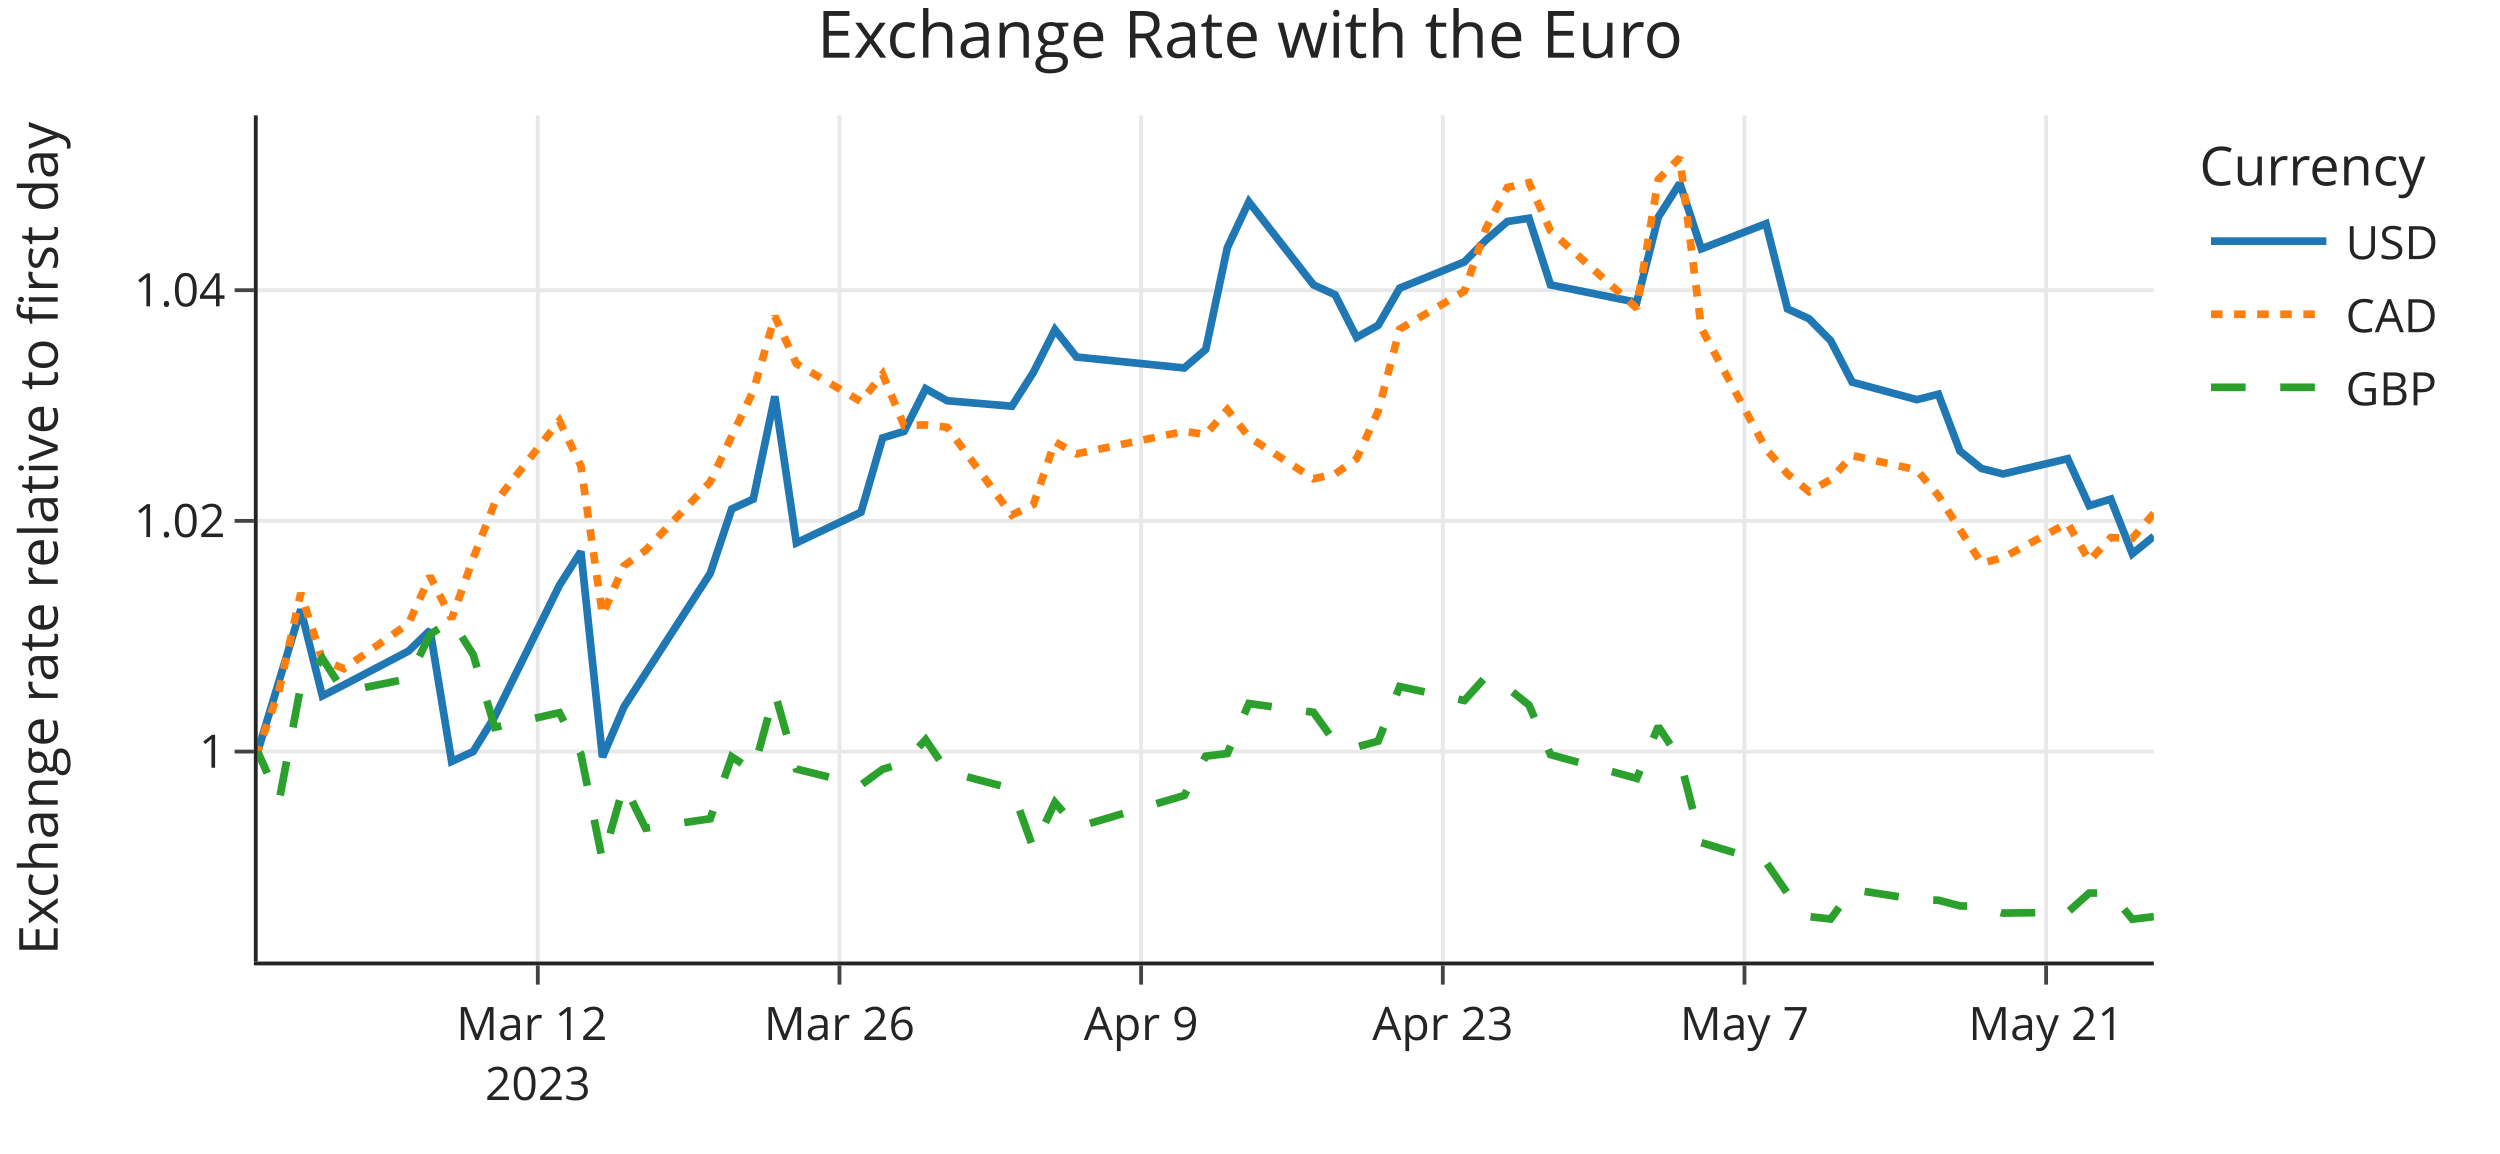
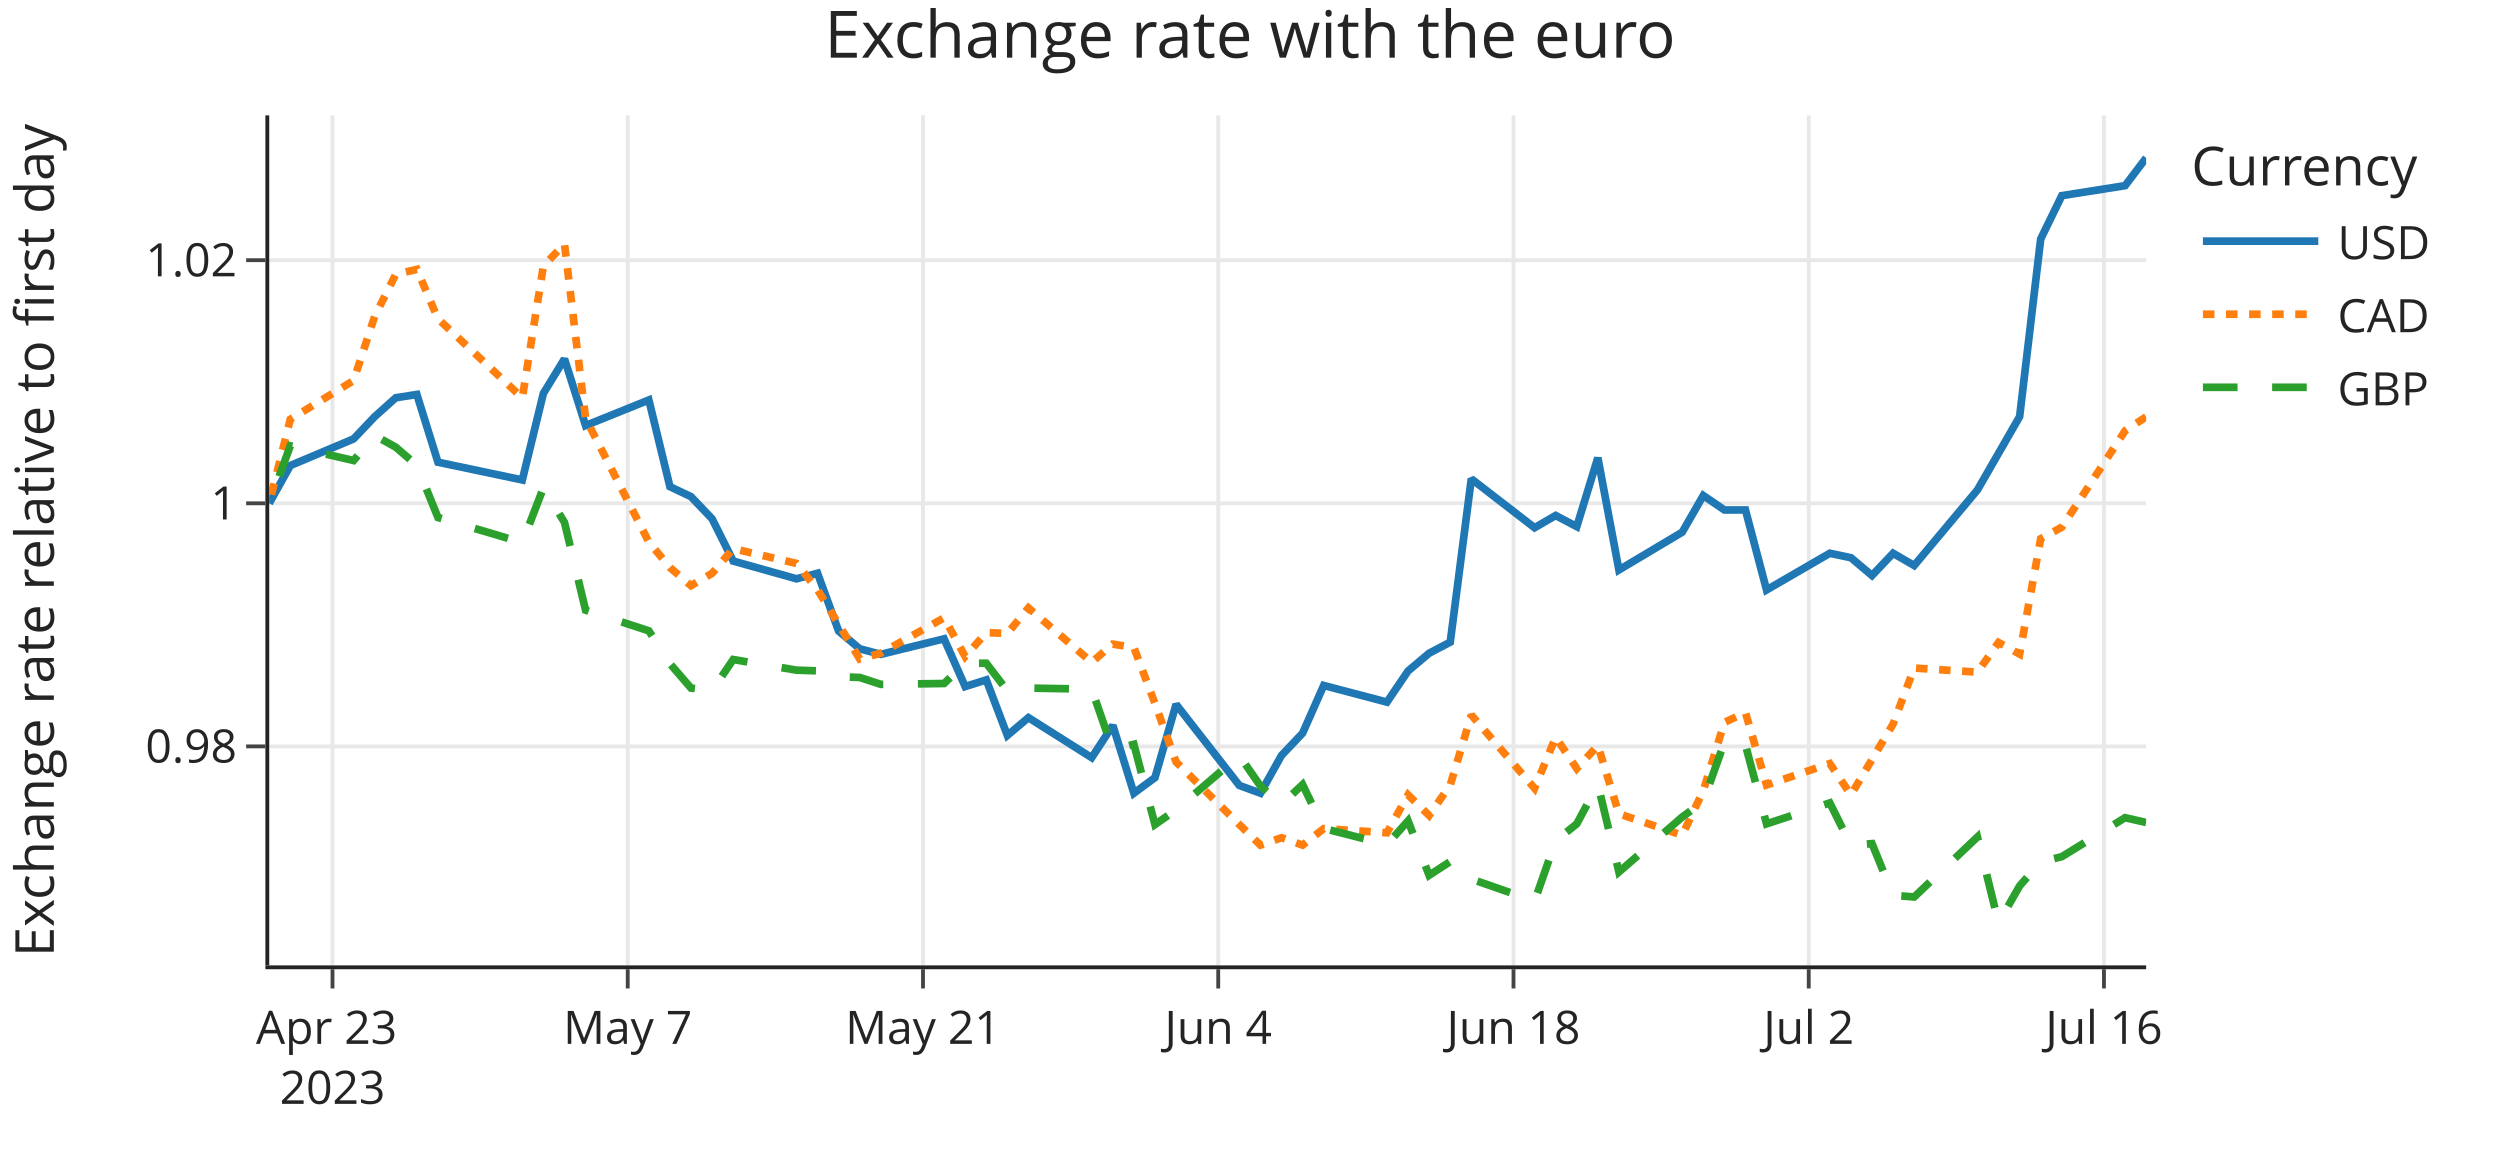
<svg xmlns="http://www.w3.org/2000/svg" class="main-svg" width="650" height="300" style="" viewBox="0 0 650 300">
  <rect x="0" y="0" width="650" height="300" style="fill: rgb(255, 255, 255); fill-opacity: 1;" />
-   <defs id="defs-489517">
+   <defs id="defs-4fe3fc">
    <g class="clips">
-       <clipPath id="clip489517xyplot" class="plotclip">
-         <rect width="493" height="220" />
-       </clipPath>
-       <clipPath class="axesclip" id="clip489517x">
-         <rect x="67" y="0" width="493" height="300" />
-       </clipPath>
-       <clipPath class="axesclip" id="clip489517y">
-         <rect x="0" y="30" width="650" height="220" />
-       </clipPath>
-       <clipPath class="axesclip" id="clip489517xy">
-         <rect x="67" y="30" width="493" height="220" />
+       <clipPath id="clip4fe3fcxyplot" class="plotclip">
+         <rect width="488" height="221" />
+       </clipPath>
+       <clipPath class="axesclip" id="clip4fe3fcx">
+         <rect x="70" y="0" width="488" height="300" />
+       </clipPath>
+       <clipPath class="axesclip" id="clip4fe3fcy">
+         <rect x="0" y="30" width="650" height="221" />
+       </clipPath>
+       <clipPath class="axesclip" id="clip4fe3fcxy">
+         <rect x="70" y="30" width="488" height="221" />
      </clipPath>
    </g>
    <g class="gradients" />
    <g class="patterns" />
  </defs>
  <g class="bglayer" />
  <g class="layer-below">
    <g class="imagelayer" />
    <g class="shapelayer" />
  </g>
  <g class="cartesianlayer">
    <g class="subplot xy">
      <g class="layer-subplot">
        <g class="shapelayer" />
        <g class="imagelayer" />
      </g>
+       <g class="minor-gridlayer">
+         <g class="x" />
+         <g class="y" />
+       </g>
      <g class="gridlayer">
        <g class="x">
-           <path class="xgrid crisp" transform="translate(139.83,0)" d="M0,30v220" style="stroke: rgb(232, 232, 232); stroke-opacity: 1; stroke-width: 1px;" />
-           <path class="xgrid crisp" transform="translate(218.26,0)" d="M0,30v220" style="stroke: rgb(232, 232, 232); stroke-opacity: 1; stroke-width: 1px;" />
-           <path class="xgrid crisp" transform="translate(296.69,0)" d="M0,30v220" style="stroke: rgb(232, 232, 232); stroke-opacity: 1; stroke-width: 1px;" />
-           <path class="xgrid crisp" transform="translate(375.13,0)" d="M0,30v220" style="stroke: rgb(232, 232, 232); stroke-opacity: 1; stroke-width: 1px;" />
-           <path class="xgrid crisp" transform="translate(453.56,0)" d="M0,30v220" style="stroke: rgb(232, 232, 232); stroke-opacity: 1; stroke-width: 1px;" />
-           <path class="xgrid crisp" transform="translate(531.99,0)" d="M0,30v220" style="stroke: rgb(232, 232, 232); stroke-opacity: 1; stroke-width: 1px;" />
+           <path class="xgrid crisp" transform="translate(86.45,0)" d="M0,30v221" style="stroke: rgb(232, 232, 232); stroke-opacity: 1; stroke-width: 1px;" />
+           <path class="xgrid crisp" transform="translate(163.21,0)" d="M0,30v221" style="stroke: rgb(232, 232, 232); stroke-opacity: 1; stroke-width: 1px;" />
+           <path class="xgrid crisp" transform="translate(239.98,0)" d="M0,30v221" style="stroke: rgb(232, 232, 232); stroke-opacity: 1; stroke-width: 1px;" />
+           <path class="xgrid crisp" transform="translate(316.74,0)" d="M0,30v221" style="stroke: rgb(232, 232, 232); stroke-opacity: 1; stroke-width: 1px;" />
+           <path class="xgrid crisp" transform="translate(393.51,0)" d="M0,30v221" style="stroke: rgb(232, 232, 232); stroke-opacity: 1; stroke-width: 1px;" />
+           <path class="xgrid crisp" transform="translate(470.27,0)" d="M0,30v221" style="stroke: rgb(232, 232, 232); stroke-opacity: 1; stroke-width: 1px;" />
+           <path class="xgrid crisp" transform="translate(547.03,0)" d="M0,30v221" style="stroke: rgb(232, 232, 232); stroke-opacity: 1; stroke-width: 1px;" />
        </g>
        <g class="y">
-           <path class="ygrid crisp" transform="translate(0,195.41)" d="M67,0h493" style="stroke: rgb(232, 232, 232); stroke-opacity: 1; stroke-width: 1px;" />
-           <path class="ygrid crisp" transform="translate(0,135.43)" d="M67,0h493" style="stroke: rgb(232, 232, 232); stroke-opacity: 1; stroke-width: 1px;" />
-           <path class="ygrid crisp" transform="translate(0,75.45)" d="M67,0h493" style="stroke: rgb(232, 232, 232); stroke-opacity: 1; stroke-width: 1px;" />
+           <path class="ygrid crisp" transform="translate(0,194.06)" d="M70,0h488" style="stroke: rgb(232, 232, 232); stroke-opacity: 1; stroke-width: 1px;" />
+           <path class="ygrid crisp" transform="translate(0,130.86)" d="M70,0h488" style="stroke: rgb(232, 232, 232); stroke-opacity: 1; stroke-width: 1px;" />
+           <path class="ygrid crisp" transform="translate(0,67.65)" d="M70,0h488" style="stroke: rgb(232, 232, 232); stroke-opacity: 1; stroke-width: 1px;" />
        </g>
      </g>
      <g class="zerolinelayer" />
      <path class="xlines-below" />
      <path class="ylines-below" />
      <g class="overlines-below" />
      <g class="xaxislayer-below" />
      <g class="yaxislayer-below" />
      <g class="overaxes-below" />
-       <g class="plot" transform="translate(67,30)" clip-path="url(#clip489517xyplot)">
+       <g class="plot" transform="translate(70,30)" clip-path="url(#clip4fe3fcxyplot)">
        <g class="scatterlayer mlayer">
-           <g class="trace scatter trace3da562" style="stroke-miterlimit: 2; opacity: 1;">
+           <g class="trace scatter trace452d8a" style="stroke-miterlimit: 2; opacity: 1;">
            <g class="fills" />
            <g class="errorbars" />
            <g class="lines">
-               <path class="js-line" d="M493,109.43L487.4,113.98L481.8,99.77L476.19,101.47L470.59,89.26L453.78,93.23L448.18,91.81L442.58,87.27L436.98,72.49L431.38,73.91L414.57,69.36L408.97,58.57L403.36,52.88L397.76,50.32L392.16,28.16L375.35,34.69L369.75,17.64L364.15,26.45L358.55,48.62L336.14,44.07L330.53,26.74L324.93,27.59L319.33,32.42L313.73,38.1L296.92,44.92L291.32,54.59L285.72,57.71L280.11,46.63L274.51,44.07L257.7,22.48L252.1,34.41L246.5,60.84L240.9,65.67L212.89,62.83L207.28,55.72L201.68,66.81L196.08,75.62L179.27,74.19L173.67,71.07L168.07,82.15L162.47,83.86L156.86,103.18L140.06,111.14L134.45,73.06L128.85,99.77L123.25,102.33L117.65,119.09L95.24,153.76L89.64,166.83L84.03,113.41L78.43,122.22L61.63,156.32L56.02,165.41L50.42,167.97L44.82,133.87L39.22,139.27L22.41,148.08L16.81,150.92L11.2,128.47L0,165.41" style="vector-effect: non-scaling-stroke; fill: none; stroke: rgb(31, 119, 180); stroke-opacity: 1; stroke-width: 2px; opacity: 1;" />
+               <path class="js-line" d="M488,11.05L482.52,18.27L466.07,20.87L460.58,32.13L455.1,78.33L444.13,97.39L427.69,117.03L422.2,113.85L416.72,119.63L411.24,115.01L405.75,113.85L389.3,123.38L383.82,102.59L378.34,102.59L372.85,98.84L367.37,108.37L350.92,118.18L345.44,89.02L339.96,106.92L334.47,104.03L328.99,107.21L312.54,94.5L307.06,136.95L301.57,139.84L296.09,144.46L290.61,152.55L274.16,148.22L268.67,160.63L263.19,166.41L257.71,176.23L252.22,174.21L235.78,153.13L230.29,172.18L224.81,176.23L219.33,158.61L213.84,166.99L197.39,156.59L191.91,161.21L186.43,146.77L180.94,148.5L175.46,136.09L159.01,140.13L153.53,138.69L148.04,134.07L142.56,119.05L137.08,120.49L120.63,115.87L115.15,104.9L109.66,99.13L104.18,96.53L98.7,74L82.25,80.64L76.76,63.32L71.28,72.27L65.8,94.79L43.87,90.17L38.38,72.56L32.9,73.42L27.42,78.33L21.93,84.11L5.48,91.04L0,100.86" style="vector-effect: none; fill: none; stroke: rgb(31, 119, 180); stroke-opacity: 1; stroke-width: 2px; opacity: 1;" />
            </g>
            <g class="points" />
            <g class="text" />
          </g>
-           <g class="trace scatter tracea534eb" style="stroke-miterlimit: 2; opacity: 1;">
+           <g class="trace scatter trace50518f" style="stroke-miterlimit: 2; opacity: 1;">
            <g class="fills" />
            <g class="errorbars" />
            <g class="lines">
-               <path class="js-line" d="M493,103.48L487.4,109.97L481.8,109.76L476.19,115.82L470.59,105.99L453.78,114.99L448.18,116.45L436.98,98.88L431.38,92.18L414.57,88.42L408.97,94.69L403.36,97.83L397.76,93.23L392.16,86.74L375.35,55.36L369.75,11L364.15,16.65L358.55,50.13L336.14,30.04L330.53,17.49L324.93,18.74L319.33,29.41L313.73,45.73L296.92,55.57L291.32,76.91L285.72,89.25L280.11,93.23L274.51,94.48L257.7,83.6L252.1,76.49L246.5,82.98L240.9,82.14L212.89,88L207.28,84.86L201.68,101.18L196.08,103.9L179.27,81.09L173.67,80.46L168.07,80.67L162.47,67.28L156.86,74.4L140.06,64.56L134.45,52.22L128.85,71.68L123.25,83.39L117.65,95.32L100.84,113.1L95.24,117.08L89.64,129.84L84.03,91.14L78.43,79.42L61.63,100.76L56.02,115.2L50.42,130.89L44.82,119.8L39.22,132.14L22.41,143.86L16.81,141.56L11.2,124.19L5.6,149.3L0,165.41" style="vector-effect: non-scaling-stroke; fill: none; stroke: rgb(255, 127, 14); stroke-opacity: 1; stroke-width: 2px; opacity: 1; stroke-dasharray: 3px, 3px;" />
+               <path class="js-line" d="M488,78.37L482.52,82.01L466.07,107.07L460.58,110.07L455.1,140.05L449.62,137.05L444.13,144.76L427.69,143.69L422.2,158.25L411.24,176.67L405.75,168.53L389.3,174.1L383.82,155.25L378.34,157.82L372.85,175.6L367.37,187.16L350.92,181.59L345.44,163.82L339.96,169.82L334.47,161.68L328.99,174.96L312.54,155.9L307.06,174.1L301.57,182.02L296.09,176.67L290.61,186.52L274.16,185.45L268.67,189.73L263.19,187.81L257.71,189.73L252.22,184.38L235.78,168.1L230.29,152.9L224.81,138.34L219.33,137.48L213.84,142.19L197.39,128.06L191.91,134.69L186.43,134.48L180.94,140.69L175.46,130.63L159.01,139.83L153.53,141.33L142.56,123.34L137.08,116.49L120.63,112.64L115.15,119.06L109.66,122.27L104.18,117.56L98.7,110.92L82.25,78.8L76.76,33.4L71.28,39.18L65.8,73.45L43.87,52.89L38.38,40.04L32.9,41.32L27.42,52.24L21.93,68.95L5.48,79.01L0,100.86" style="vector-effect: none; fill: none; stroke: rgb(255, 127, 14); stroke-opacity: 1; stroke-dasharray: 3px, 3px; stroke-width: 2px; opacity: 1;" />
            </g>
            <g class="points" />
            <g class="text" />
          </g>
-           <g class="trace scatter trace7dda43" style="stroke-miterlimit: 2; opacity: 1;">
+           <g class="trace scatter trace87861c" style="stroke-miterlimit: 2; opacity: 1;">
            <g class="fills" />
            <g class="errorbars" />
            <g class="lines">
-               <path class="js-line" d="M493,208.32L487.4,209L481.8,202.19L476.19,202.19L470.59,207.2L453.78,207.4L448.18,205.7L442.58,205.53L436.98,204.06L431.38,203.89L414.57,201.27L408.97,208.93L403.36,208.32L397.76,202.29L392.16,194.19L375.35,189.08L369.75,167.39L364.15,158.87L358.55,172.39L336.14,166.2L330.53,153.32L324.93,148.83L319.33,145.93L313.73,152.13L296.92,148.49L291.32,162.69L285.72,164.22L280.11,163.03L274.51,155.2L257.7,152.92L252.1,165.92L246.5,166.6L240.9,176.82L212.89,185.1L207.28,178.63L201.68,190.61L196.08,175.05L179.27,170.62L173.67,162.31L168.07,168.31L162.47,170.01L156.86,174.1L140.06,169.94L134.45,150.09L128.85,170.45L123.25,166.77L117.65,182.88L100.84,185.33L95.24,174.03L89.64,193.68L84.03,166.06L78.43,155.3L61.63,159.11L56.02,140.18L50.42,131.33L44.82,134.94L39.22,146.45L22.41,149.85L16.81,141.17L11.2,148.35L5.6,178.08L0,165.41" style="vector-effect: non-scaling-stroke; fill: none; stroke: rgb(44, 160, 44); stroke-opacity: 1; stroke-width: 2px; opacity: 1; stroke-dasharray: 9px, 9px;" />
+               <path class="js-line" d="M488,183.85L482.52,182.6L466.07,192.74L460.58,194.07L455.1,200.34L449.62,209.95L444.13,187.62L427.69,203.21L422.2,202.78L416.72,189.34L411.24,189.77L405.75,178.76L389.3,184.21L383.82,163.7L378.34,162.99L372.85,178.4L367.37,182.42L350.92,196.72L345.44,173.92L339.96,184.21L334.47,188.62L328.99,204.29L312.54,198.55L307.06,194L301.57,197.58L296.09,183.42L290.61,189.59L274.16,185.39L268.67,173.99L263.19,179.12L257.71,174.35L252.22,166.46L235.78,180.55L230.29,184.39L224.81,163.52L219.33,164.96L213.84,149.18L197.39,148.9L191.91,149.61L186.43,142.44L180.94,142.44L175.46,147.71L159.01,147.93L153.53,146.14L148.04,145.96L142.56,144.42L137.08,144.24L120.63,141.48L115.15,149.54L109.66,148.9L104.18,142.55L98.7,134.02L82.25,128.64L76.76,105.81L71.28,96.84L65.8,111.08L43.87,104.55L38.38,91L32.9,86.27L27.42,83.22L21.93,89.74L5.48,85.91L0,100.86" style="vector-effect: none; fill: none; stroke: rgb(44, 160, 44); stroke-opacity: 1; stroke-dasharray: 9px, 9px; stroke-width: 2px; opacity: 1;" />
            </g>
            <g class="points" />
            <g class="text" />
          </g>
        </g>
      </g>
      <g class="overplot" />
-       <path class="xlines-above crisp" d="M66,250.5H560" style="fill: none; stroke-width: 1px; stroke: rgb(36, 36, 36); stroke-opacity: 1;" />
-       <path class="ylines-above crisp" d="M66.5,30V250" style="fill: none; stroke-width: 1px; stroke: rgb(36, 36, 36); stroke-opacity: 1;" />
+       <path class="xlines-above crisp" d="M69,251.5H558" style="fill: none; stroke-width: 1px; stroke: rgb(36, 36, 36); stroke-opacity: 1;" />
+       <path class="ylines-above crisp" d="M69.5,30V251" style="fill: none; stroke-width: 1px; stroke: rgb(36, 36, 36); stroke-opacity: 1;" />
      <g class="overlines-above" />
      <g class="xaxislayer-above">
-         <path class="xtick ticks crisp" d="M0,251v5" transform="translate(139.83,0)" style="stroke: rgb(68, 68, 68); stroke-opacity: 1; stroke-width: 1px;" />
-         <path class="xtick ticks crisp" d="M0,251v5" transform="translate(218.26,0)" style="stroke: rgb(68, 68, 68); stroke-opacity: 1; stroke-width: 1px;" />
-         <path class="xtick ticks crisp" d="M0,251v5" transform="translate(296.69,0)" style="stroke: rgb(68, 68, 68); stroke-opacity: 1; stroke-width: 1px;" />
-         <path class="xtick ticks crisp" d="M0,251v5" transform="translate(375.13,0)" style="stroke: rgb(68, 68, 68); stroke-opacity: 1; stroke-width: 1px;" />
-         <path class="xtick ticks crisp" d="M0,251v5" transform="translate(453.56,0)" style="stroke: rgb(68, 68, 68); stroke-opacity: 1; stroke-width: 1px;" />
-         <path class="xtick ticks crisp" d="M0,251v5" transform="translate(531.99,0)" style="stroke: rgb(68, 68, 68); stroke-opacity: 1; stroke-width: 1px;" />
-         <g class="xtick">
-           <text text-anchor="middle" x="0" y="270.4" transform="translate(139.83,0)" style="font-family: 'Open Sans', verdana, arial, sans-serif; font-size: 12px; fill: rgb(36, 36, 36); fill-opacity: 1; white-space: pre; opacity: 1;">
-             <tspan class="line" dy="0em" x="0" y="270.4">Mar 12</tspan>
-             <tspan class="line" dy="1.3em" x="0" y="270.4">2023</tspan>
+         <path class="xtick ticks crisp" d="M0,252v5" transform="translate(86.45,0)" style="stroke: rgb(68, 68, 68); stroke-opacity: 1; stroke-width: 1px;" />
+         <path class="xtick ticks crisp" d="M0,252v5" transform="translate(163.21,0)" style="stroke: rgb(68, 68, 68); stroke-opacity: 1; stroke-width: 1px;" />
+         <path class="xtick ticks crisp" d="M0,252v5" transform="translate(239.98,0)" style="stroke: rgb(68, 68, 68); stroke-opacity: 1; stroke-width: 1px;" />
+         <path class="xtick ticks crisp" d="M0,252v5" transform="translate(316.74,0)" style="stroke: rgb(68, 68, 68); stroke-opacity: 1; stroke-width: 1px;" />
+         <path class="xtick ticks crisp" d="M0,252v5" transform="translate(393.51,0)" style="stroke: rgb(68, 68, 68); stroke-opacity: 1; stroke-width: 1px;" />
+         <path class="xtick ticks crisp" d="M0,252v5" transform="translate(470.27,0)" style="stroke: rgb(68, 68, 68); stroke-opacity: 1; stroke-width: 1px;" />
+         <path class="xtick ticks crisp" d="M0,252v5" transform="translate(547.03,0)" style="stroke: rgb(68, 68, 68); stroke-opacity: 1; stroke-width: 1px;" />
+         <g class="xtick">
+           <text text-anchor="middle" x="0" y="271.4" transform="translate(86.45,0)" style="font-family: 'Open Sans', verdana, arial, sans-serif; font-size: 12px; fill: rgb(36, 36, 36); fill-opacity: 1; white-space: pre; opacity: 1;">
+             <tspan class="line" dy="0em" x="0" y="271.4">Apr 23</tspan>
+             <tspan class="line" dy="1.3em" x="0" y="271.4">2023</tspan>
          </text>
        </g>
        <g class="xtick">
-           <text text-anchor="middle" x="0" y="270.4" style="font-family: 'Open Sans', verdana, arial, sans-serif; font-size: 12px; fill: rgb(36, 36, 36); fill-opacity: 1; white-space: pre; opacity: 1;" transform="translate(218.26,0)">Mar 26</text>
-         </g>
-         <g class="xtick">
-           <text text-anchor="middle" x="0" y="270.4" style="font-family: 'Open Sans', verdana, arial, sans-serif; font-size: 12px; fill: rgb(36, 36, 36); fill-opacity: 1; white-space: pre; opacity: 1;" transform="translate(296.69,0)">Apr 9</text>
-         </g>
-         <g class="xtick">
-           <text text-anchor="middle" x="0" y="270.4" style="font-family: 'Open Sans', verdana, arial, sans-serif; font-size: 12px; fill: rgb(36, 36, 36); fill-opacity: 1; white-space: pre; opacity: 1;" transform="translate(375.13,0)">Apr 23</text>
-         </g>
-         <g class="xtick">
-           <text text-anchor="middle" x="0" y="270.4" style="font-family: 'Open Sans', verdana, arial, sans-serif; font-size: 12px; fill: rgb(36, 36, 36); fill-opacity: 1; white-space: pre; opacity: 1;" transform="translate(453.56,0)">May 7</text>
-         </g>
-         <g class="xtick">
-           <text text-anchor="middle" x="0" y="270.4" style="font-family: 'Open Sans', verdana, arial, sans-serif; font-size: 12px; fill: rgb(36, 36, 36); fill-opacity: 1; white-space: pre; opacity: 1;" transform="translate(531.99,0)">May 21</text>
+           <text text-anchor="middle" x="0" y="271.4" style="font-family: 'Open Sans', verdana, arial, sans-serif; font-size: 12px; fill: rgb(36, 36, 36); fill-opacity: 1; white-space: pre; opacity: 1;" transform="translate(163.21,0)">May 7</text>
+         </g>
+         <g class="xtick">
+           <text text-anchor="middle" x="0" y="271.4" style="font-family: 'Open Sans', verdana, arial, sans-serif; font-size: 12px; fill: rgb(36, 36, 36); fill-opacity: 1; white-space: pre; opacity: 1;" transform="translate(239.98,0)">May 21</text>
+         </g>
+         <g class="xtick">
+           <text text-anchor="middle" x="0" y="271.4" style="font-family: 'Open Sans', verdana, arial, sans-serif; font-size: 12px; fill: rgb(36, 36, 36); fill-opacity: 1; white-space: pre; opacity: 1;" transform="translate(316.74,0)">Jun 4</text>
+         </g>
+         <g class="xtick">
+           <text text-anchor="middle" x="0" y="271.4" style="font-family: 'Open Sans', verdana, arial, sans-serif; font-size: 12px; fill: rgb(36, 36, 36); fill-opacity: 1; white-space: pre; opacity: 1;" transform="translate(393.51,0)">Jun 18</text>
+         </g>
+         <g class="xtick">
+           <text text-anchor="middle" x="0" y="271.4" style="font-family: 'Open Sans', verdana, arial, sans-serif; font-size: 12px; fill: rgb(36, 36, 36); fill-opacity: 1; white-space: pre; opacity: 1;" transform="translate(470.27,0)">Jul 2</text>
+         </g>
+         <g class="xtick">
+           <text text-anchor="middle" x="0" y="271.4" style="font-family: 'Open Sans', verdana, arial, sans-serif; font-size: 12px; fill: rgb(36, 36, 36); fill-opacity: 1; white-space: pre; opacity: 1;" transform="translate(547.03,0)">Jul 16</text>
        </g>
      </g>
      <g class="yaxislayer-above">
-         <path class="ytick ticks crisp" d="M66,0h-5" transform="translate(0,195.41)" style="stroke: rgb(68, 68, 68); stroke-opacity: 1; stroke-width: 1px;" />
-         <path class="ytick ticks crisp" d="M66,0h-5" transform="translate(0,135.43)" style="stroke: rgb(68, 68, 68); stroke-opacity: 1; stroke-width: 1px;" />
-         <path class="ytick ticks crisp" d="M66,0h-5" transform="translate(0,75.45)" style="stroke: rgb(68, 68, 68); stroke-opacity: 1; stroke-width: 1px;" />
+         <path class="ytick ticks crisp" d="M69,0h-5" transform="translate(0,194.06)" style="stroke: rgb(68, 68, 68); stroke-opacity: 1; stroke-width: 1px;" />
+         <path class="ytick ticks crisp" d="M69,0h-5" transform="translate(0,130.86)" style="stroke: rgb(68, 68, 68); stroke-opacity: 1; stroke-width: 1px;" />
+         <path class="ytick ticks crisp" d="M69,0h-5" transform="translate(0,67.65)" style="stroke: rgb(68, 68, 68); stroke-opacity: 1; stroke-width: 1px;" />
        <g class="ytick">
-           <text text-anchor="end" x="58.6" y="4.2" transform="translate(0,195.41)" style="font-family: 'Open Sans', verdana, arial, sans-serif; font-size: 12px; fill: rgb(36, 36, 36); fill-opacity: 1; white-space: pre; opacity: 1;">1</text>
+           <text text-anchor="end" x="61.6" y="4.2" transform="translate(0,194.06)" style="font-family: 'Open Sans', verdana, arial, sans-serif; font-size: 12px; fill: rgb(36, 36, 36); fill-opacity: 1; white-space: pre; opacity: 1;">0.98</text>
        </g>
        <g class="ytick">
-           <text text-anchor="end" x="58.6" y="4.2" style="font-family: 'Open Sans', verdana, arial, sans-serif; font-size: 12px; fill: rgb(36, 36, 36); fill-opacity: 1; white-space: pre; opacity: 1;" transform="translate(0,135.43)">1.02</text>
+           <text text-anchor="end" x="61.6" y="4.2" style="font-family: 'Open Sans', verdana, arial, sans-serif; font-size: 12px; fill: rgb(36, 36, 36); fill-opacity: 1; white-space: pre; opacity: 1;" transform="translate(0,130.86)">1</text>
        </g>
        <g class="ytick">
-           <text text-anchor="end" x="58.6" y="4.2" style="font-family: 'Open Sans', verdana, arial, sans-serif; font-size: 12px; fill: rgb(36, 36, 36); fill-opacity: 1; white-space: pre; opacity: 1;" transform="translate(0,75.45)">1.04</text>
+           <text text-anchor="end" x="61.6" y="4.2" style="font-family: 'Open Sans', verdana, arial, sans-serif; font-size: 12px; fill: rgb(36, 36, 36); fill-opacity: 1; white-space: pre; opacity: 1;" transform="translate(0,67.65)">1.02</text>
        </g>
      </g>
      <g class="overaxes-above" />
    </g>
  </g>
  <g class="polarlayer" />
  <g class="smithlayer" />
  <g class="ternarylayer" />
  <g class="geolayer" />
  <g class="funnelarealayer" />
  <g class="pielayer" />
  <g class="iciclelayer" />
  <g class="treemaplayer" />
  <g class="sunburstlayer" />
  <g class="glimages" />
-   <defs id="topdefs-489517">
+   <defs id="topdefs-4fe3fc">
    <g class="clips" />
-     <clipPath id="legend489517">
-       <rect width="70" height="86" x="0" y="0" />
+     <clipPath id="legend4fe3fc">
+       <rect width="72" height="86" x="0" y="0" />
    </clipPath>
  </defs>
  <g class="layer-above">
    <g class="imagelayer" />
    <g class="shapelayer" />
  </g>
  <g class="infolayer">
-     <g class="legend" pointer-events="all" transform="translate(569.86,30)">
-       <rect class="bg" shape-rendering="crispEdges" width="70" height="86" x="0" y="0" style="stroke: rgb(68, 68, 68); stroke-opacity: 1; fill: rgb(255, 255, 255); fill-opacity: 1; stroke-width: 0px;" />
-       <g class="scrollbox" transform="" clip-path="url(#legend489517)">
+     <g class="legend" pointer-events="all" transform="translate(567.76,30)">
+       <rect class="bg" shape-rendering="crispEdges" width="72" height="86" x="0" y="0" style="stroke: rgb(68, 68, 68); stroke-opacity: 1; fill: rgb(255, 255, 255); fill-opacity: 1; stroke-width: 0px;" />
+       <g class="scrollbox" transform="" clip-path="url(#legend4fe3fc)">
        <text class="legendtitletext" text-anchor="start" x="2" y="18.2" style="font-family: 'Open Sans', verdana, arial, sans-serif; font-size: 14px; fill: rgb(36, 36, 36); fill-opacity: 1; white-space: pre;">Currency</text>
        <g class="groups" transform="">
          <g class="traces" transform="translate(0,32.7)" style="opacity: 1;">
            <text class="legendtext" text-anchor="start" x="40" y="4.68" style="font-family: 'Open Sans', verdana, arial, sans-serif; font-size: 12px; fill: rgb(36, 36, 36); fill-opacity: 1; white-space: pre;">USD</text>
            <g class="layers" style="opacity: 1;">
              <g class="legendfill" />
              <g class="legendlines">
                <path class="js-line" d="M5,0h30" style="fill: none; stroke: rgb(31, 119, 180); stroke-opacity: 1; stroke-width: 2px;" />
              </g>
              <g class="legendsymbols">
                <g class="legendpoints" />
              </g>
            </g>
-             <rect class="legendtoggle" x="0" y="-9.5" width="64.078" height="19" style="fill: rgb(0, 0, 0); fill-opacity: 0;" />
+             <rect class="legendtoggle" x="0" y="-9.5" width="66.234" height="19" style="fill: rgb(0, 0, 0); fill-opacity: 0;" />
          </g>
        </g>
        <g class="groups" transform="">
          <g class="traces" transform="translate(0,51.7)" style="opacity: 1;">
            <text class="legendtext" text-anchor="start" x="40" y="4.68" style="font-family: 'Open Sans', verdana, arial, sans-serif; font-size: 12px; fill: rgb(36, 36, 36); fill-opacity: 1; white-space: pre;">CAD</text>
            <g class="layers" style="opacity: 1;">
              <g class="legendfill" />
              <g class="legendlines">
                <path class="js-line" d="M5,0h30" style="fill: none; stroke: rgb(255, 127, 14); stroke-opacity: 1; stroke-dasharray: 3px, 3px; stroke-width: 2px;" />
              </g>
              <g class="legendsymbols">
                <g class="legendpoints" />
              </g>
            </g>
-             <rect class="legendtoggle" x="0" y="-9.5" width="64.078" height="19" style="fill: rgb(0, 0, 0); fill-opacity: 0;" />
+             <rect class="legendtoggle" x="0" y="-9.5" width="66.234" height="19" style="fill: rgb(0, 0, 0); fill-opacity: 0;" />
          </g>
        </g>
        <g class="groups" transform="">
          <g class="traces" transform="translate(0,70.7)" style="opacity: 1;">
            <text class="legendtext" text-anchor="start" x="40" y="4.68" style="font-family: 'Open Sans', verdana, arial, sans-serif; font-size: 12px; fill: rgb(36, 36, 36); fill-opacity: 1; white-space: pre;">GBP</text>
            <g class="layers" style="opacity: 1;">
              <g class="legendfill" />
              <g class="legendlines">
                <path class="js-line" d="M5,0h30" style="fill: none; stroke: rgb(44, 160, 44); stroke-opacity: 1; stroke-dasharray: 9px, 9px; stroke-width: 2px;" />
              </g>
              <g class="legendsymbols">
                <g class="legendpoints" />
              </g>
            </g>
-             <rect class="legendtoggle" x="0" y="-9.5" width="64.078" height="19" style="fill: rgb(0, 0, 0); fill-opacity: 0;" />
+             <rect class="legendtoggle" x="0" y="-9.5" width="66.234" height="19" style="fill: rgb(0, 0, 0); fill-opacity: 0;" />
          </g>
        </g>
      </g>
      <rect class="scrollbar" rx="20" ry="3" width="0" height="0" x="0" y="0" style="fill: rgb(128, 139, 164); fill-opacity: 1;" />
    </g>
    <g class="g-gtitle">
-       <text class="gtitle" x="325" y="15" text-anchor="middle" dy="0em" style="font-family: 'Open Sans', verdana, arial, sans-serif; font-size: 17px; fill: rgb(36, 36, 36); opacity: 1; font-weight: normal; white-space: pre;">Exchange Rate with the Euro</text>
+       <text class="gtitle" x="325" y="15" text-anchor="middle" dy="0em" style="font-family: 'Open Sans', verdana, arial, sans-serif; font-size: 17px; fill: rgb(36, 36, 36); opacity: 1; font-weight: normal; white-space: pre;">Exchange rate with the euro</text>
    </g>
    <g class="g-xtitle" />
-     <g class="g-ytitle" transform="translate(4.987305,0)">
-       <text class="ytitle" transform="rotate(-90,10.0125,140)" x="10.013" y="140" text-anchor="middle" style="font-family: 'Open Sans', verdana, arial, sans-serif; font-size: 14px; fill: rgb(36, 36, 36); opacity: 1; font-weight: normal; white-space: pre;">Exchange rate relative to first day</text>
+     <g class="g-ytitle" transform="translate(3.956055,0)">
+       <text class="ytitle" transform="rotate(-90,10.04375,140.5)" x="10.044" y="140.5" text-anchor="middle" style="font-family: 'Open Sans', verdana, arial, sans-serif; font-size: 14px; fill: rgb(36, 36, 36); opacity: 1; font-weight: normal; white-space: pre;">Exchange rate relative to first day</text>
    </g>
  </g>
</svg>
